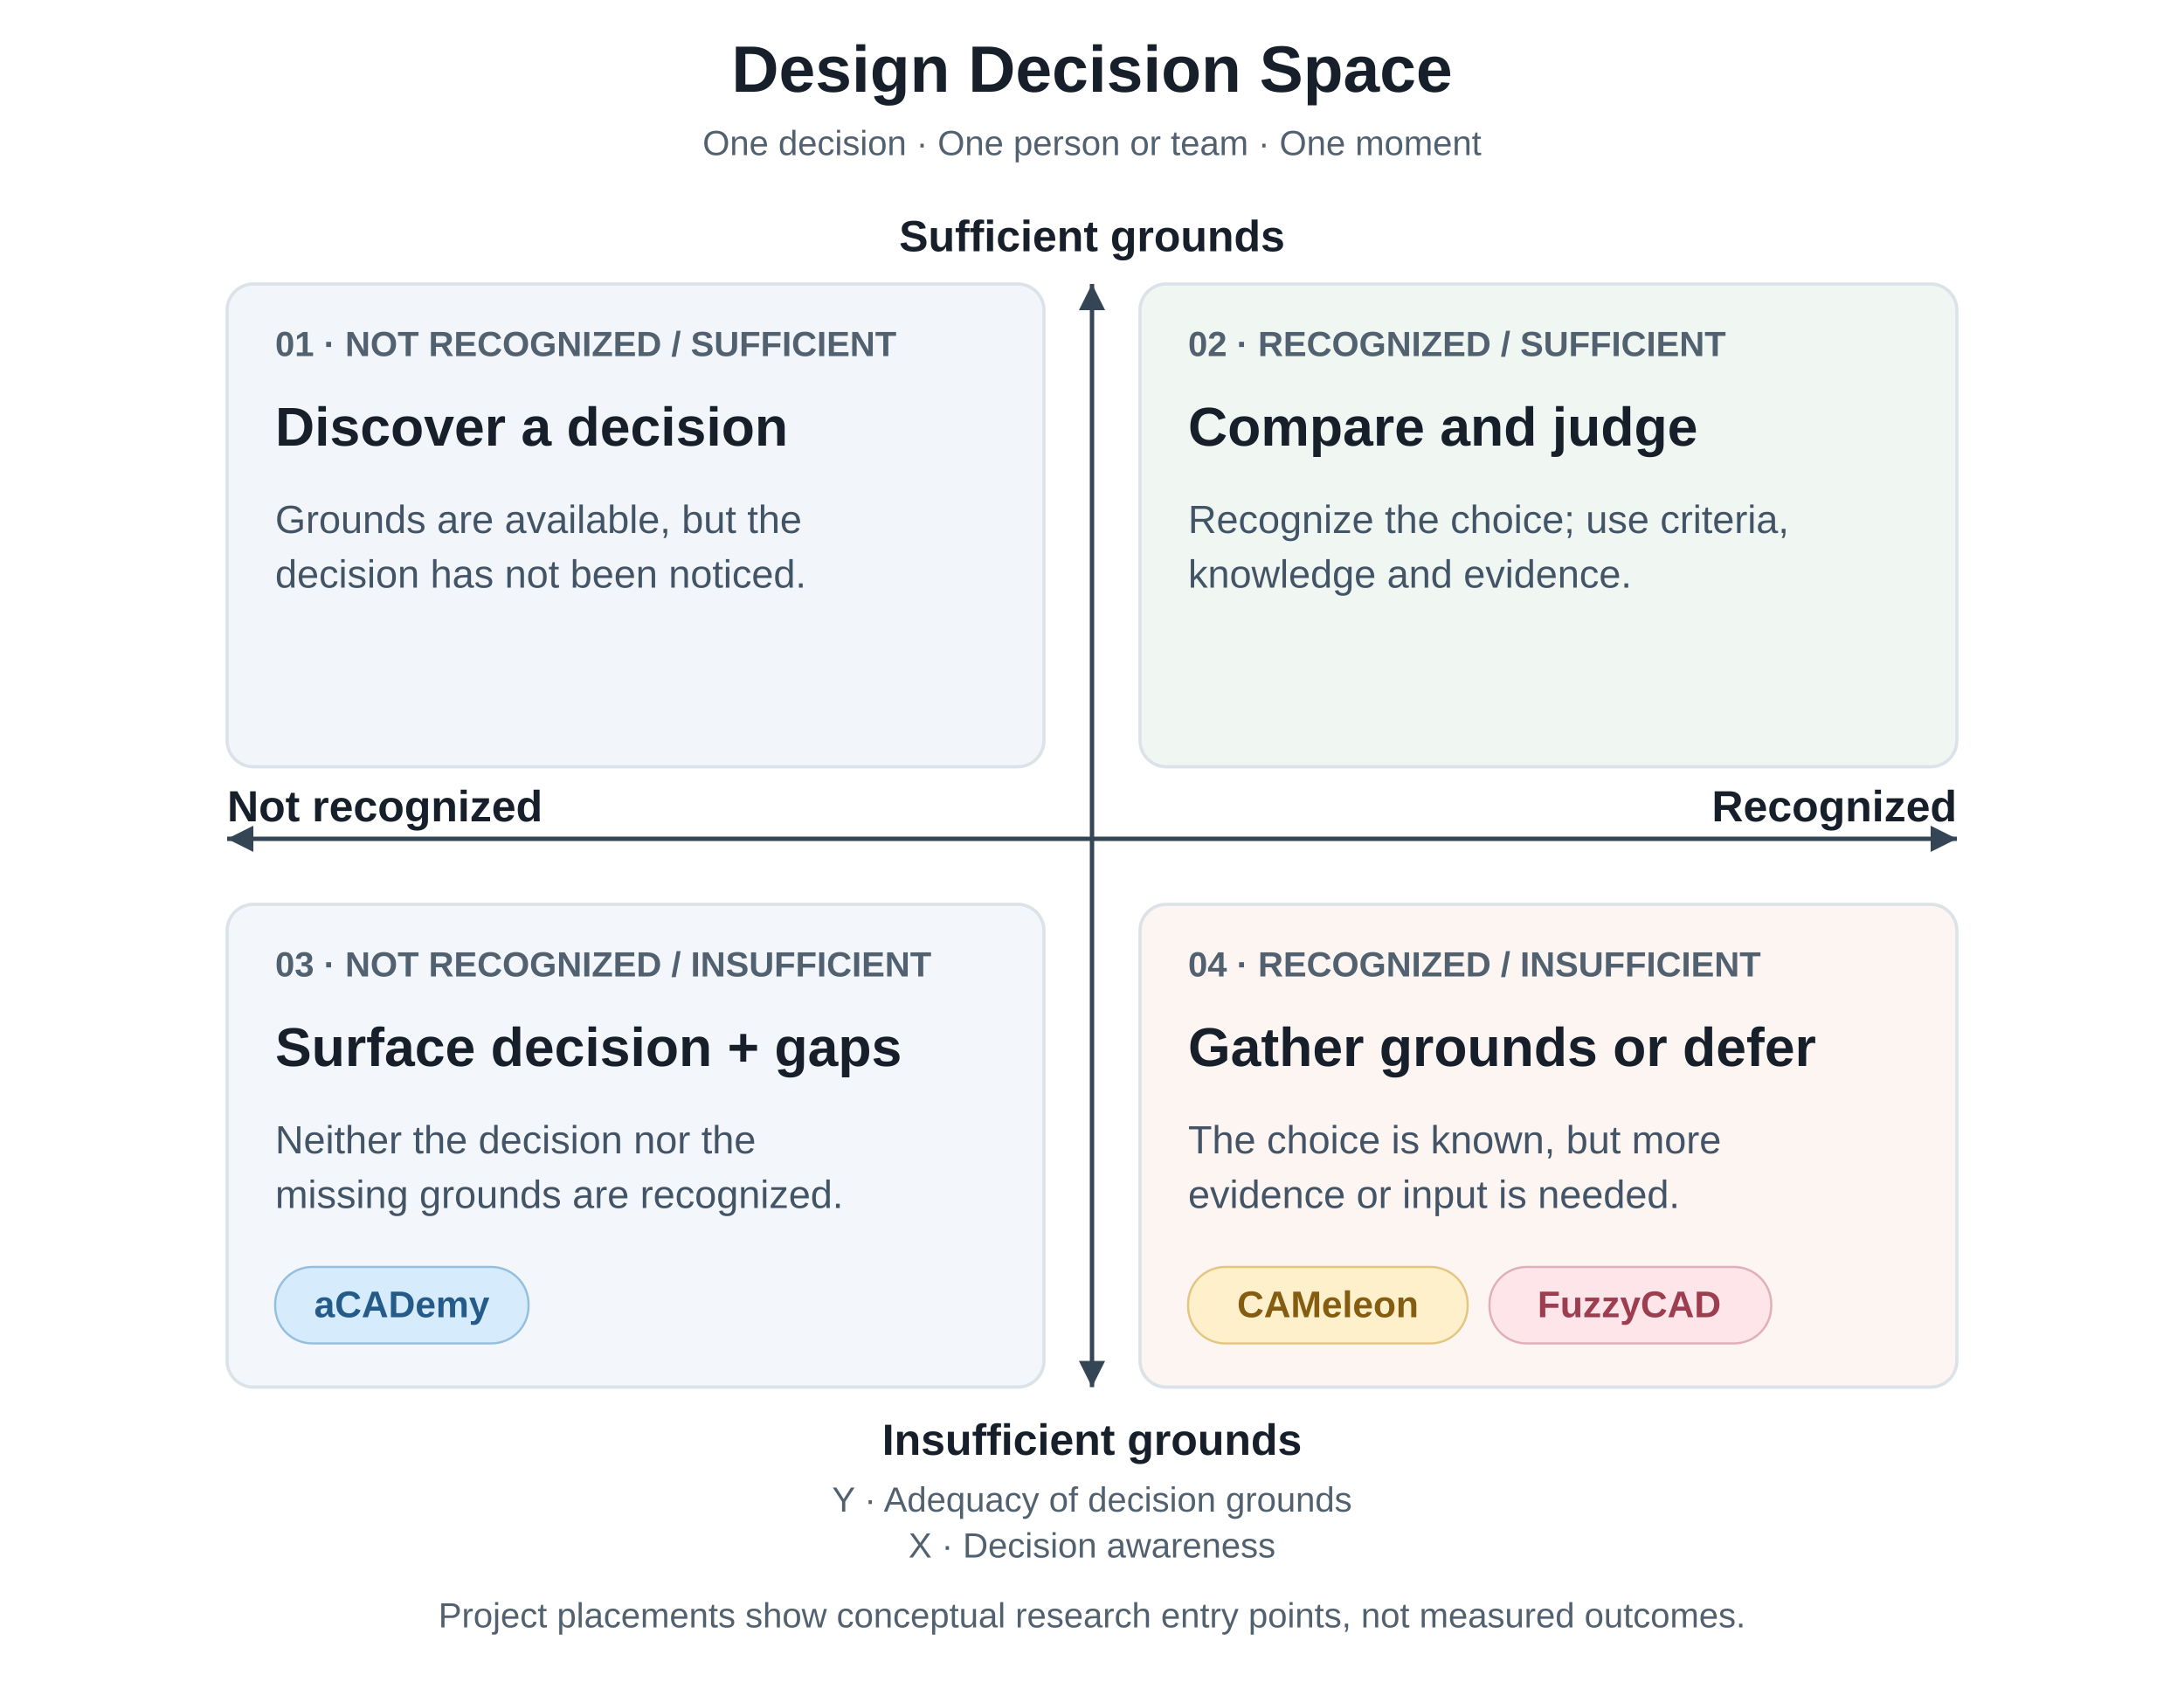
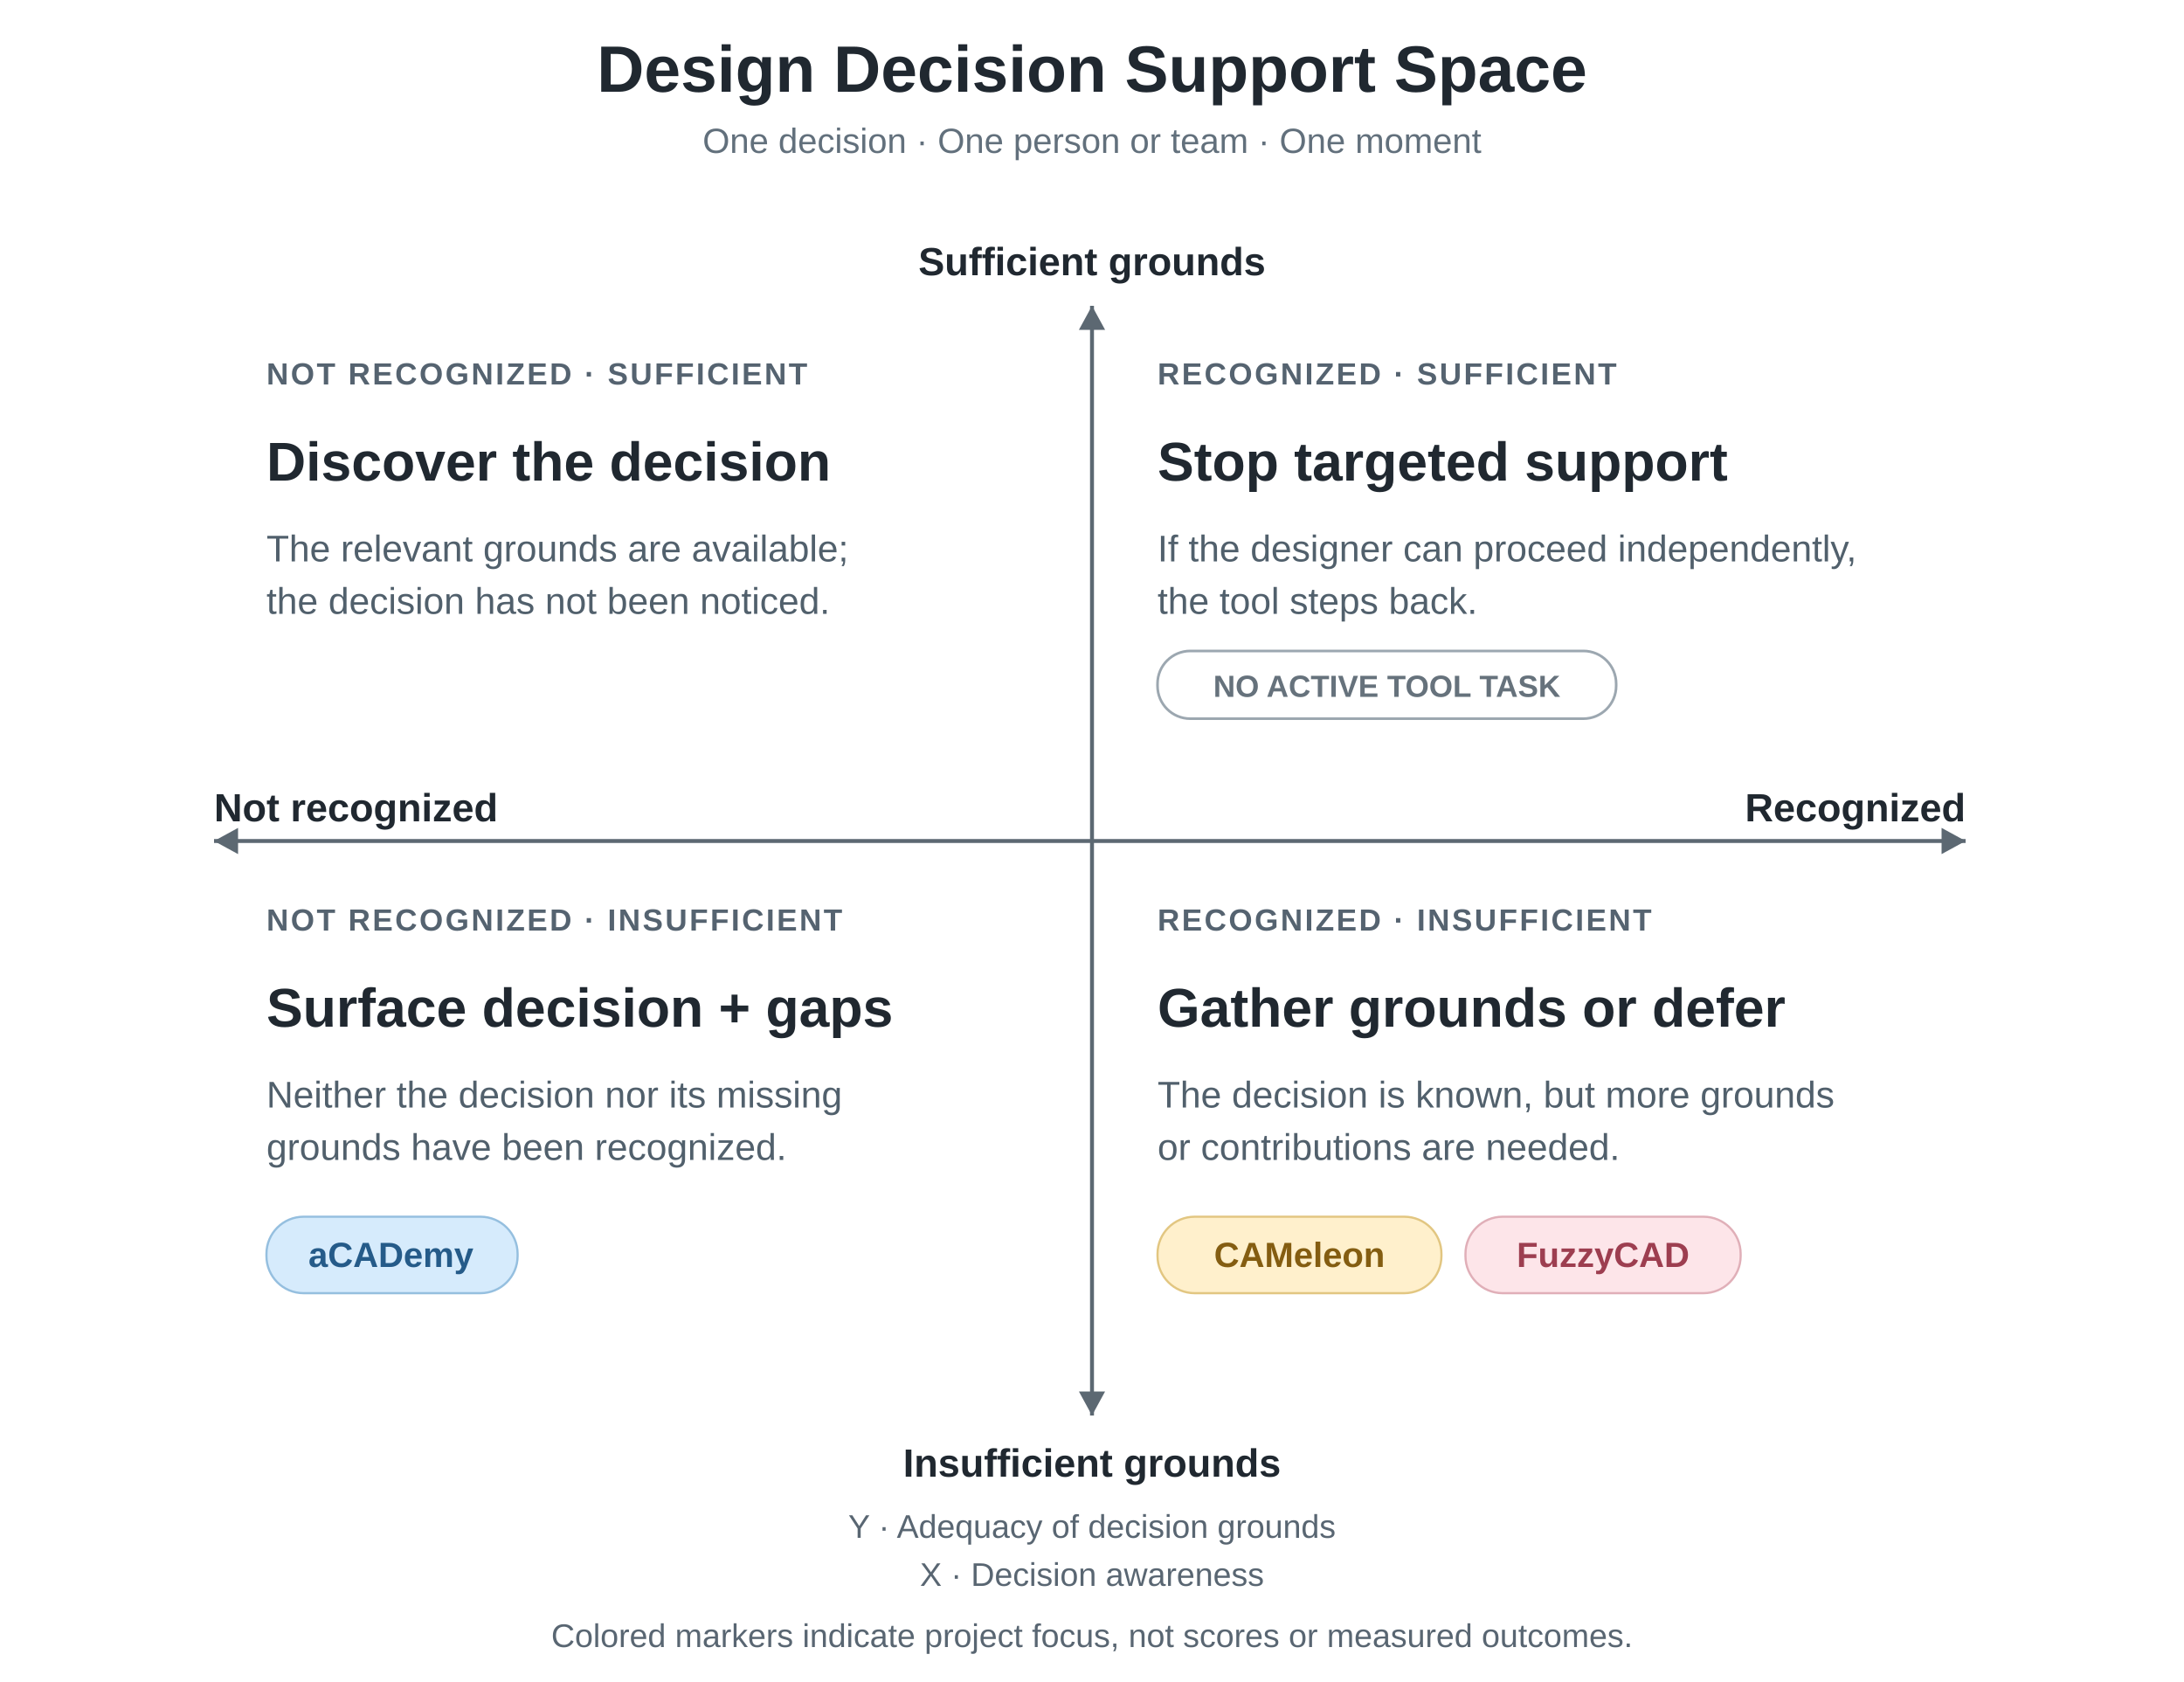
<svg xmlns="http://www.w3.org/2000/svg" viewBox="0 0 1000 770" role="img" aria-labelledby="title description">
-   <rect width="1000" height="770" fill="#fff" />
-   <g font-family="Arial, Helvetica, sans-serif" fill="#17202a">
-     <text x="500" y="42" font-size="30" font-weight="700" text-anchor="middle">Design Decision Space</text>
-     <text x="500" y="71" font-size="16" fill="#526170" text-anchor="middle">One decision · One person or team · One moment</text>
-     <g stroke="#dce3e8" stroke-width="1.5">
-       <rect x="104" y="130" width="374" height="221" rx="12" fill="#f2f6fa" />
-       <rect x="522" y="130" width="374" height="221" rx="12" fill="#f0f7f3" />
-       <rect x="104" y="414" width="374" height="221" rx="12" fill="#f3f7fb" />
-       <rect x="522" y="414" width="374" height="221" rx="12" fill="#fcf5f2" />
-     </g>
-     <g font-size="16" font-weight="700" fill="#526170">
-       <text x="126" y="163">01 · NOT RECOGNIZED / SUFFICIENT</text>
-       <text x="544" y="163">02 · RECOGNIZED / SUFFICIENT</text>
-       <text x="126" y="447">03 · NOT RECOGNIZED / INSUFFICIENT</text>
-       <text x="544" y="447">04 · RECOGNIZED / INSUFFICIENT</text>
+   <rect width="1000" height="770" fill="#ffffff" />
+   <g font-family="Arial, Helvetica, sans-serif" fill="#202830">
+     <text x="500" y="42" font-size="30" font-weight="700" text-anchor="middle">Design Decision Support Space</text>
+     <text x="500" y="70" font-size="16" fill="#62707c" text-anchor="middle">One decision · One person or team · One moment</text>
+     <path d="M98 385 H900 M500 140 V648" fill="none" stroke="#5c6872" stroke-width="1.8" />
+     <path d="M98 385 l11 -6 v12 z M900 385 l-11 -6 v12 z M500 140 l-6 11 h12 z M500 648 l-6 -11 h12 z" fill="#5c6872" />
+     <g fill="#556370" font-size="14" font-weight="700" letter-spacing="1">
+       <text x="122" y="176">NOT RECOGNIZED · SUFFICIENT</text>
+       <text x="530" y="176">RECOGNIZED · SUFFICIENT</text>
+       <text x="122" y="426">NOT RECOGNIZED · INSUFFICIENT</text>
+       <text x="530" y="426">RECOGNIZED · INSUFFICIENT</text>
    </g>
    <g font-size="25" font-weight="700">
-       <text x="126" y="204">Discover a decision</text>
-       <text x="544" y="204">Compare and judge</text>
-       <text x="126" y="488">Surface decision + gaps</text>
-       <text x="544" y="488">Gather grounds or defer</text>
+       <text x="122" y="220">Discover the decision</text>
+       <text x="530" y="220">Stop targeted support</text>
+       <text x="122" y="470">Surface decision + gaps</text>
+       <text x="530" y="470">Gather grounds or defer</text>
    </g>
-     <g font-size="18" fill="#435466">
-       <text x="126" y="244">Grounds are available, but the</text>
-       <text x="126" y="269">decision has not been noticed.</text>
-       <text x="544" y="244">Recognize the choice; use criteria,</text>
-       <text x="544" y="269">knowledge and evidence.</text>
-       <text x="126" y="528">Neither the decision nor the</text>
-       <text x="126" y="553">missing grounds are recognized.</text>
-       <text x="544" y="528">The choice is known, but more</text>
-       <text x="544" y="553">evidence or input is needed.</text>
+     <g font-size="17" fill="#51606c">
+       <text x="122" y="257">The relevant grounds are available;</text>
+       <text x="122" y="281">the decision has not been noticed.</text>
+       <text x="530" y="257">If the designer can proceed independently,</text>
+       <text x="530" y="281">the tool steps back.</text>
+       <text x="122" y="507">Neither the decision nor its missing</text>
+       <text x="122" y="531">grounds have been recognized.</text>
+       <text x="530" y="507">The decision is known, but more grounds</text>
+       <text x="530" y="531">or contributions are needed.</text>
    </g>
-     <g font-size="17" font-weight="700">
-       <rect x="126" y="580" width="116" height="35" rx="17" fill="#d6ebfc" stroke="#95bfdf" />
-       <text x="184" y="603" text-anchor="middle" fill="#255b89">aCADemy</text>
-       <rect x="544" y="580" width="128" height="35" rx="17" fill="#fff0cc" stroke="#e2c681" />
-       <text x="608" y="603" text-anchor="middle" fill="#845d11">CAMeleon</text>
-       <rect x="682" y="580" width="129" height="35" rx="17" fill="#fde5e9" stroke="#e0afb8" />
-       <text x="746" y="603" text-anchor="middle" fill="#9d3e50">FuzzyCAD</text>
+     <rect x="530" y="298" width="210" height="31" rx="15" fill="none" stroke="#9ca7b0" stroke-width="1.2" />
+     <text x="635" y="319" text-anchor="middle" fill="#66727c" font-size="14" font-weight="700">NO ACTIVE TOOL TASK</text>
+     <g font-size="16" font-weight="700">
+       <rect x="122" y="557" width="115" height="35" rx="17" fill="#d6ebfc" stroke="#95bfdf" />
+       <text x="179" y="580" text-anchor="middle" fill="#255b89">aCADemy</text>
+       <rect x="530" y="557" width="130" height="35" rx="17" fill="#fff0cc" stroke="#e2c681" />
+       <text x="595" y="580" text-anchor="middle" fill="#845d11">CAMeleon</text>
+       <rect x="671" y="557" width="126" height="35" rx="17" fill="#fde5e9" stroke="#e0afb8" />
+       <text x="734" y="580" text-anchor="middle" fill="#9d3e50">FuzzyCAD</text>
    </g>
-     <g stroke="#344556" stroke-width="2" fill="none">
-       <path d="M104 384 H896 M500 130 V635" />
-       <path d="M104 384 l12 -6 v12 z M896 384 l-12 -6 v12 z M500 130 l-6 12 h12 z M500 635 l-6 -12 h12 z" fill="#344556" stroke="none" />
+     <g font-size="18" font-weight="700">
+       <text x="500" y="126" text-anchor="middle">Sufficient grounds</text>
+       <text x="500" y="676" text-anchor="middle">Insufficient grounds</text>
+       <text x="98" y="376" text-anchor="start">Not recognized</text>
+       <text x="900" y="376" text-anchor="end">Recognized</text>
    </g>
-     <g font-size="20" font-weight="700" fill="#17202a">
-       <text x="500" y="115" text-anchor="middle">Sufficient grounds</text>
-       <text x="500" y="666" text-anchor="middle">Insufficient grounds</text>
-       <text x="104" y="376" text-anchor="start">Not recognized</text>
-       <text x="896" y="376" text-anchor="end">Recognized</text>
-     </g>
-     <g font-size="16" fill="#526170" text-anchor="middle">
-       <text x="500" y="692">Y · Adequacy of decision grounds</text>
-       <text x="500" y="713">X · Decision awareness</text>
-       <text x="500" y="745">Project placements show conceptual research entry points, not measured outcomes.</text>
+     <g font-size="15" fill="#596672" text-anchor="middle">
+       <text x="500" y="704">Y · Adequacy of decision grounds</text>
+       <text x="500" y="726">X · Decision awareness</text>
+       <text x="500" y="754">Colored markers indicate project focus, not scores or measured outcomes.</text>
    </g>
  </g>
</svg>
